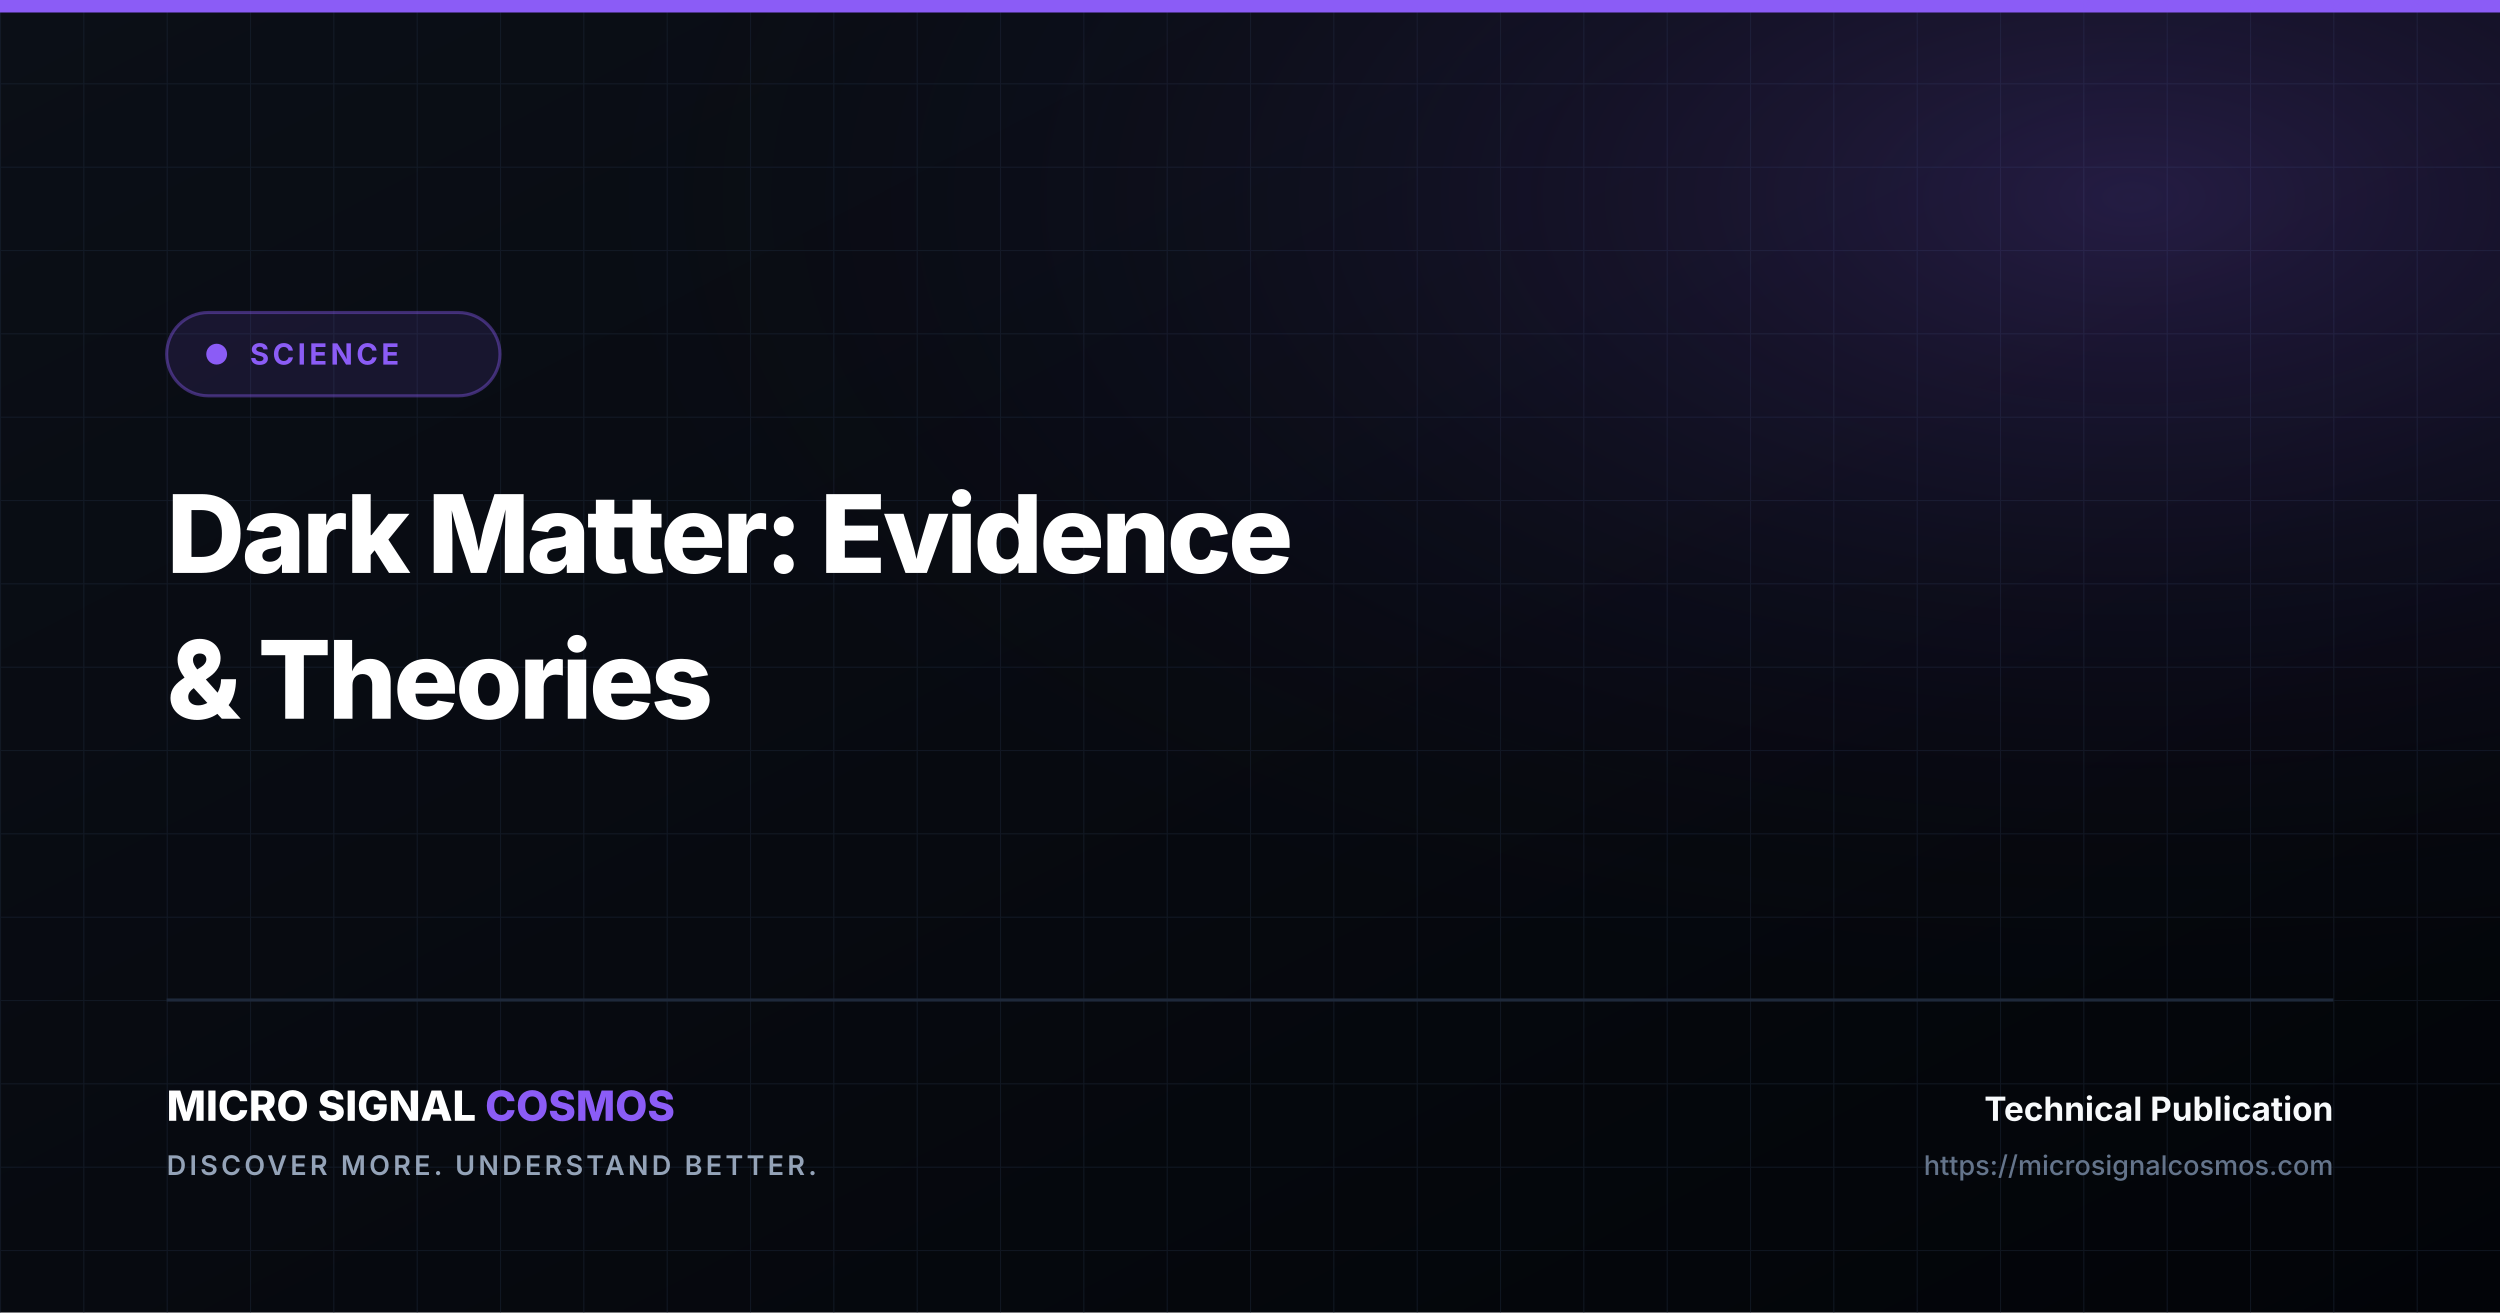
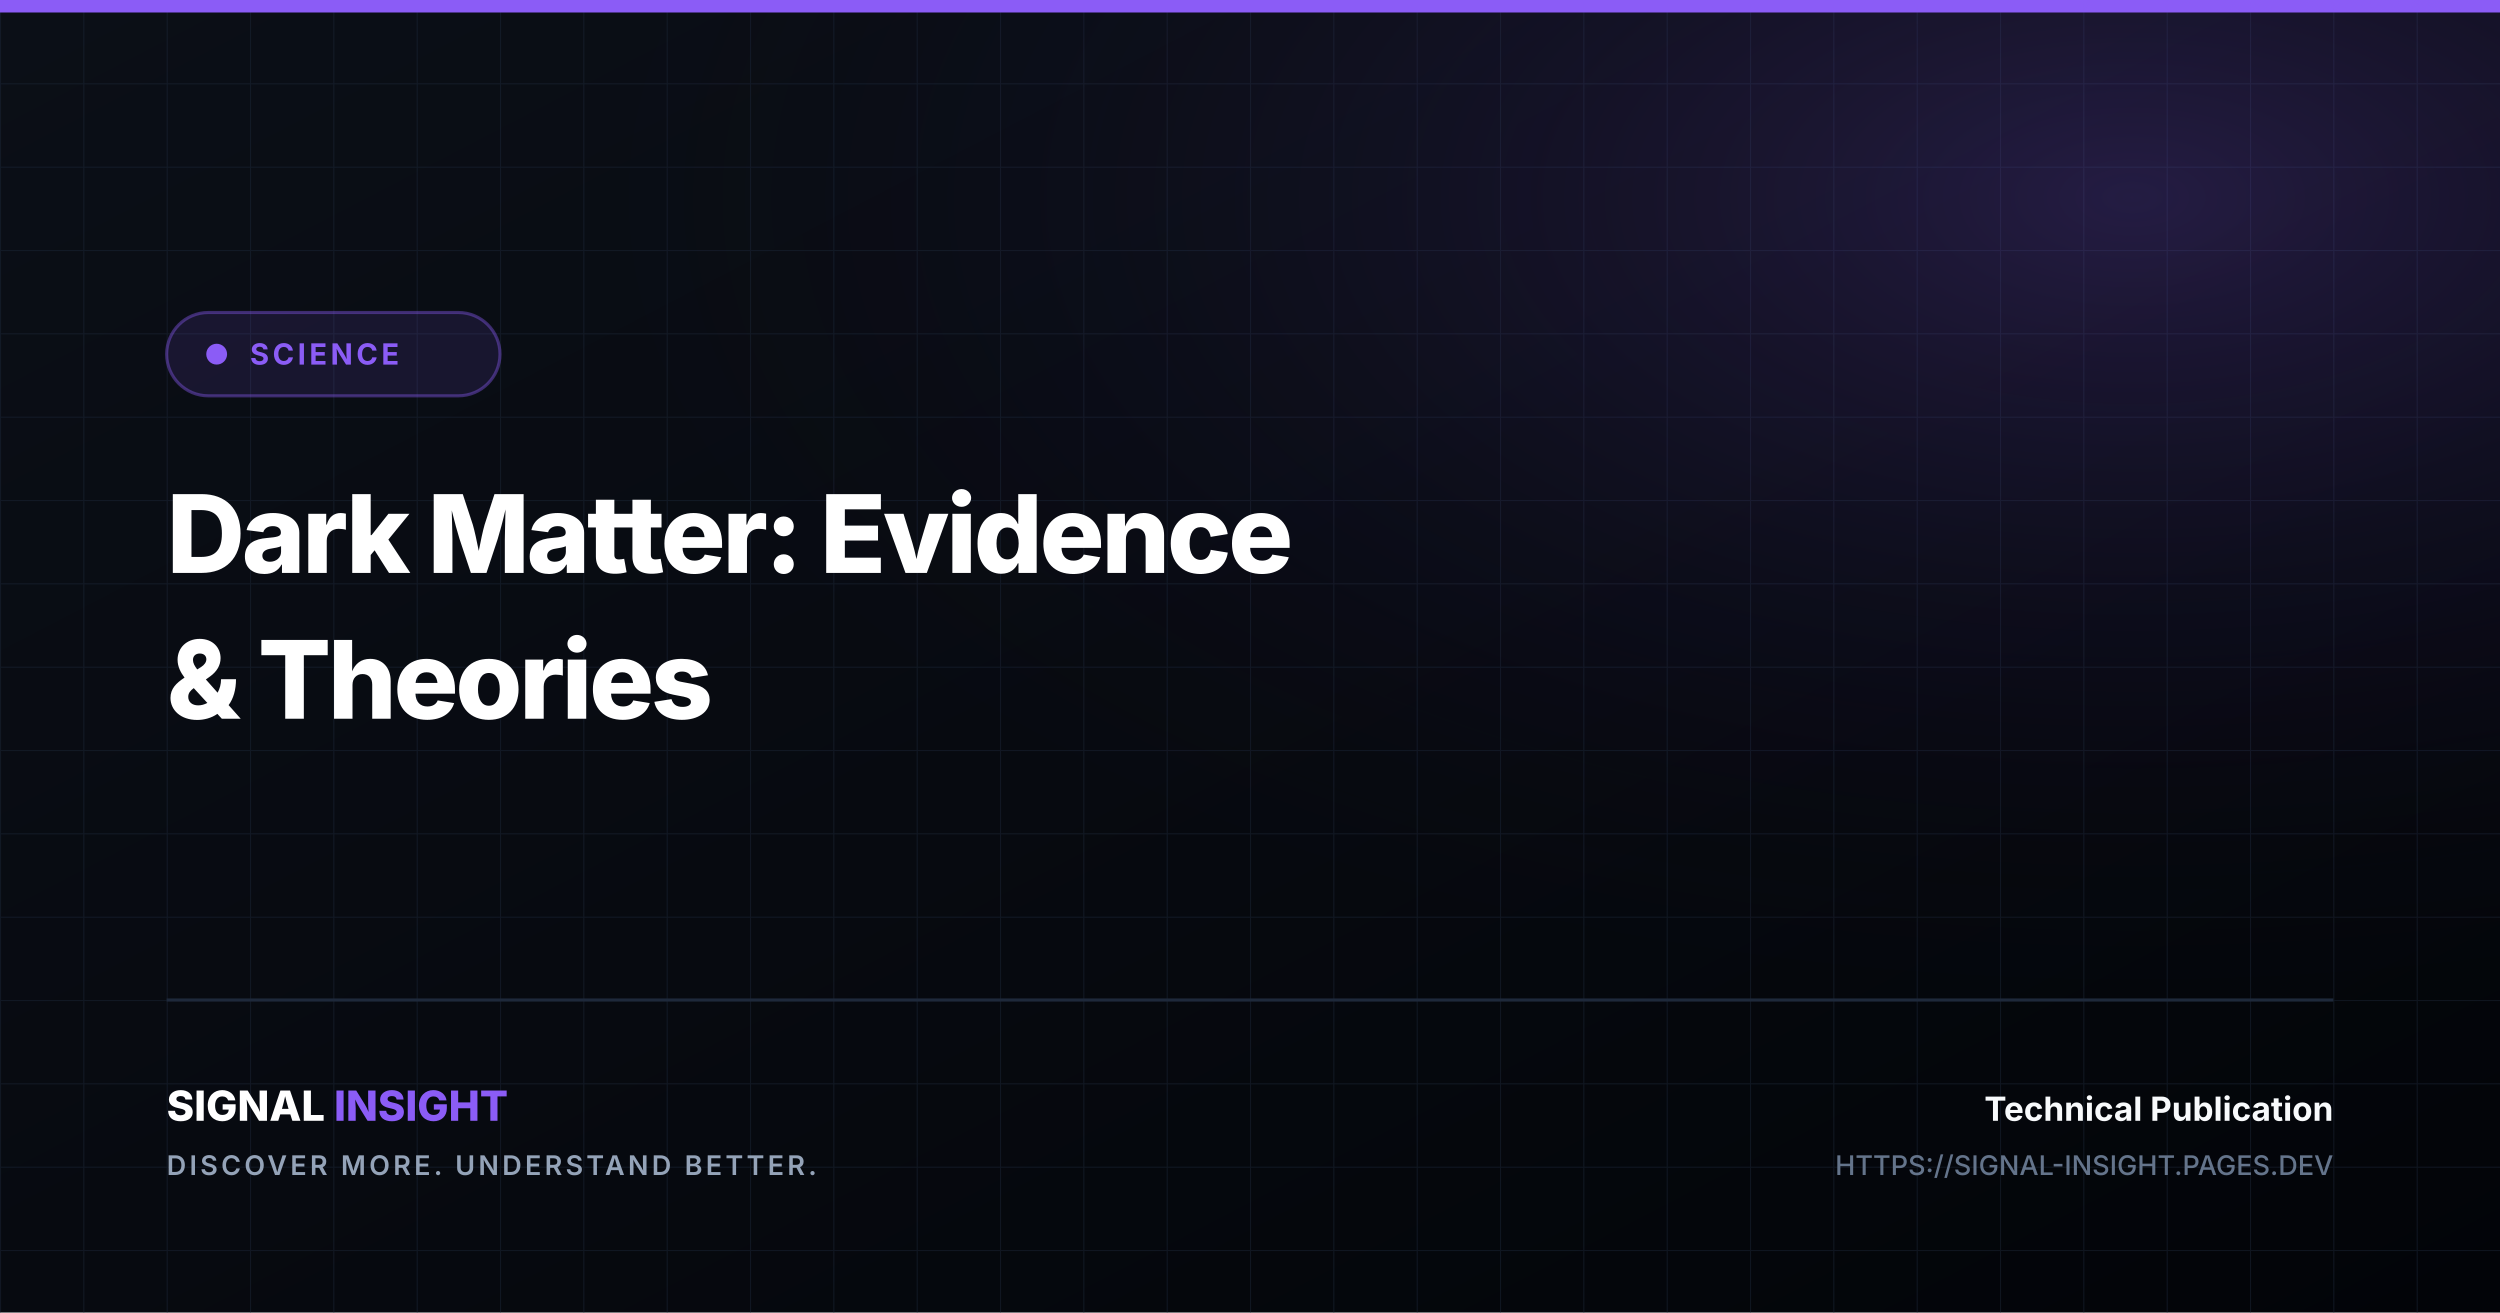
<svg xmlns="http://www.w3.org/2000/svg" viewBox="0 0 1200 630" width="1200" height="630">
  <defs>
    <linearGradient id="bg-grad-og-dark-matter-evidence-and-theories.svg" x1="0%" y1="0%" x2="100%" y2="100%">
      <stop offset="0%" stop-color="#0b0f17" />
      <stop offset="50%" stop-color="#070a10" />
      <stop offset="100%" stop-color="#020408" />
    </linearGradient>
    <radialGradient id="glow-og-dark-matter-evidence-and-theories.svg" cx="85%" cy="15%" r="65%">
      <stop offset="0%" stop-color="#8b5cf6" stop-opacity="0.22" />
      <stop offset="100%" stop-color="#020408" stop-opacity="0" />
    </radialGradient>
    <pattern id="grid-og-dark-matter-evidence-and-theories.svg" width="40" height="40" patternUnits="userSpaceOnUse">
      <path d="M 40 0 L 0 0 0 40" fill="none" stroke="#1e293b" stroke-width="1" stroke-opacity="0.45" />
    </pattern>
  </defs>
  <rect width="1200" height="630" fill="url(#bg-grad-og-dark-matter-evidence-and-theories.svg)" />
  <rect width="1200" height="630" fill="url(#grid-og-dark-matter-evidence-and-theories.svg)" />
  <rect width="1200" height="630" fill="url(#glow-og-dark-matter-evidence-and-theories.svg)" />
  <rect x="0" y="0" width="1200" height="6" fill="#8b5cf6" />
  <g transform="translate(80, 150)">
    <rect width="160" height="40" rx="20" fill="#8b5cf6" fill-opacity="0.12" stroke="#8b5cf6" stroke-opacity="0.4" stroke-width="1.5" />
    <circle cx="24" cy="20" r="5" fill="#8b5cf6" />
    <text x="40" y="25" font-family="Inter, -apple-system, BlinkMacSystemFont, 'Segoe UI', Roboto, sans-serif" font-size="14" font-weight="700" fill="#8b5cf6" letter-spacing="0.12em">SCIENCE</text>
  </g>
  <g>
    <text x="80" y="275" font-family="Inter, -apple-system, BlinkMacSystemFont, 'Segoe UI', Roboto, sans-serif" font-size="52" font-weight="800" fill="#FFFFFF" letter-spacing="-0.03em">Dark Matter: Evidence</text>
    <text x="80" y="345" font-family="Inter, -apple-system, BlinkMacSystemFont, 'Segoe UI', Roboto, sans-serif" font-size="52" font-weight="800" fill="#FFFFFF" letter-spacing="-0.03em">&amp; Theories</text>
  </g>
  <line x1="80" y1="480" x2="1120" y2="480" stroke="#1e293b" stroke-width="1.5" />
  <g transform="translate(80, 538)">
-     <text x="0" y="0" font-family="Inter, -apple-system, BlinkMacSystemFont, 'Segoe UI', Roboto, sans-serif" font-size="20" font-weight="800" fill="#FFFFFF">MICRO SIGNAL <tspan fill="#8b5cf6">COSMOS</tspan>
+     <text x="0" y="0" font-family="Inter, -apple-system, BlinkMacSystemFont, 'Segoe UI', Roboto, sans-serif" font-size="20" font-weight="800" fill="#FFFFFF">SIGNAL <tspan fill="#8b5cf6">INSIGHT</tspan>
    </text>
    <text x="0" y="26" font-family="Inter, -apple-system, BlinkMacSystemFont, 'Segoe UI', Roboto, sans-serif" font-size="13" font-weight="600" fill="#94a3b8" letter-spacing="0.12em">DISCOVER MORE. UNDERSTAND BETTER.</text>
    <text x="1040" y="0" text-anchor="end" font-family="Inter, -apple-system, BlinkMacSystemFont, 'Segoe UI', Roboto, sans-serif" font-size="16" font-weight="700" fill="#f8fafc">Technical Publication</text>
-     <text x="1040" y="26" text-anchor="end" font-family="Inter, -apple-system, BlinkMacSystemFont, 'Segoe UI', Roboto, sans-serif" font-size="13" font-weight="500" fill="#64748b">https://microsignalcosmos.com</text>
+     <text x="1040" y="26" text-anchor="end" font-family="Inter, -apple-system, BlinkMacSystemFont, 'Segoe UI', Roboto, sans-serif" font-size="13" font-weight="500" fill="#64748b">HTTPS://SIGNAL-INSIGHT.PAGES.DEV</text>
  </g>
</svg>
